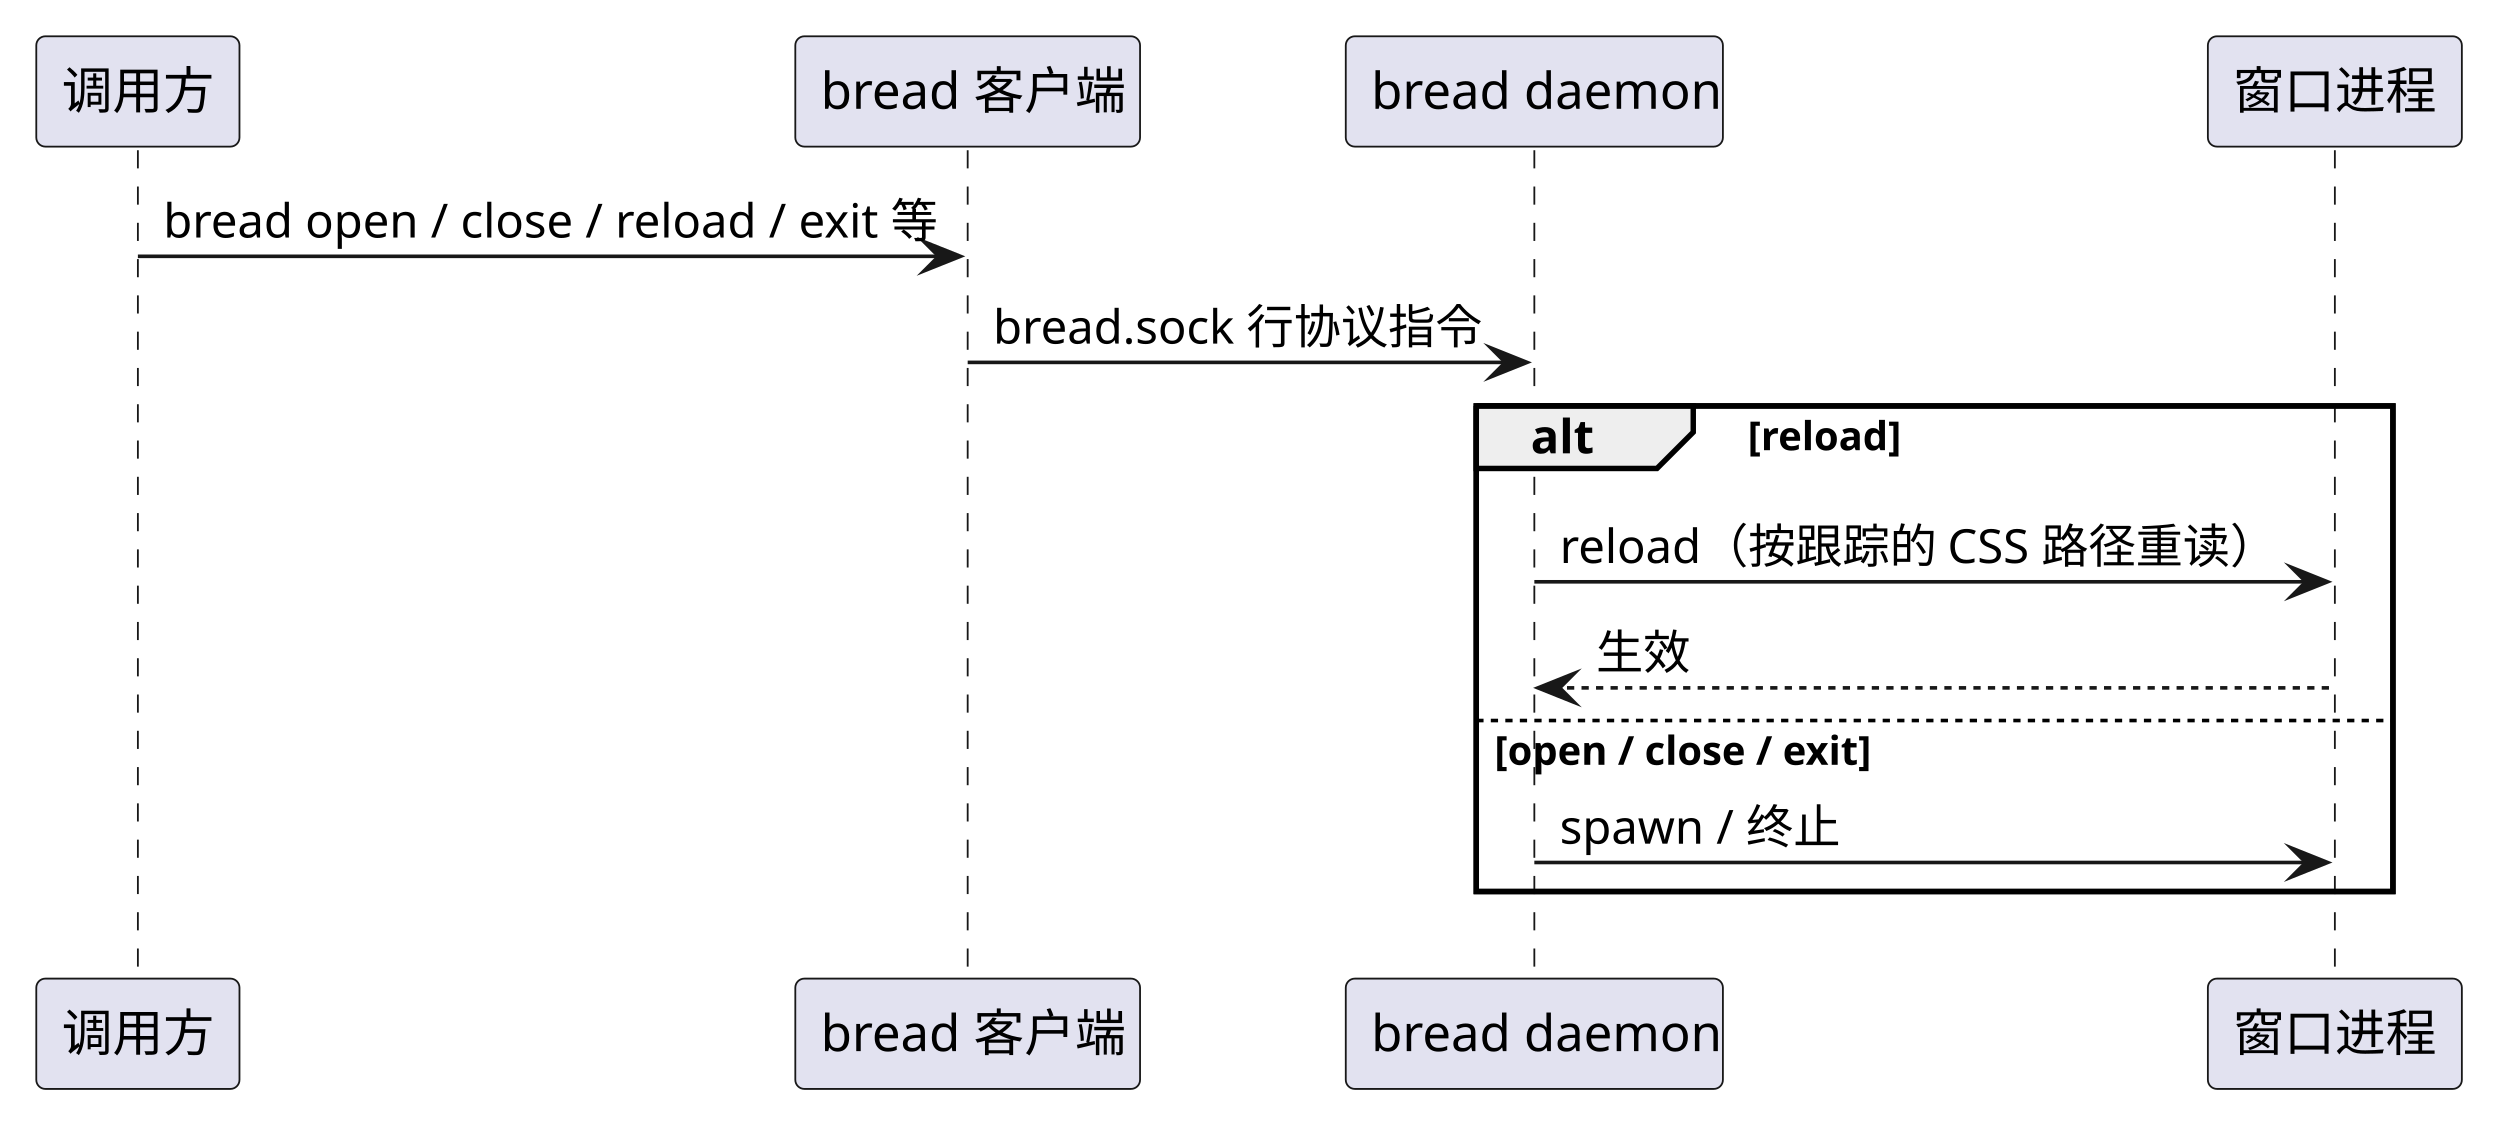
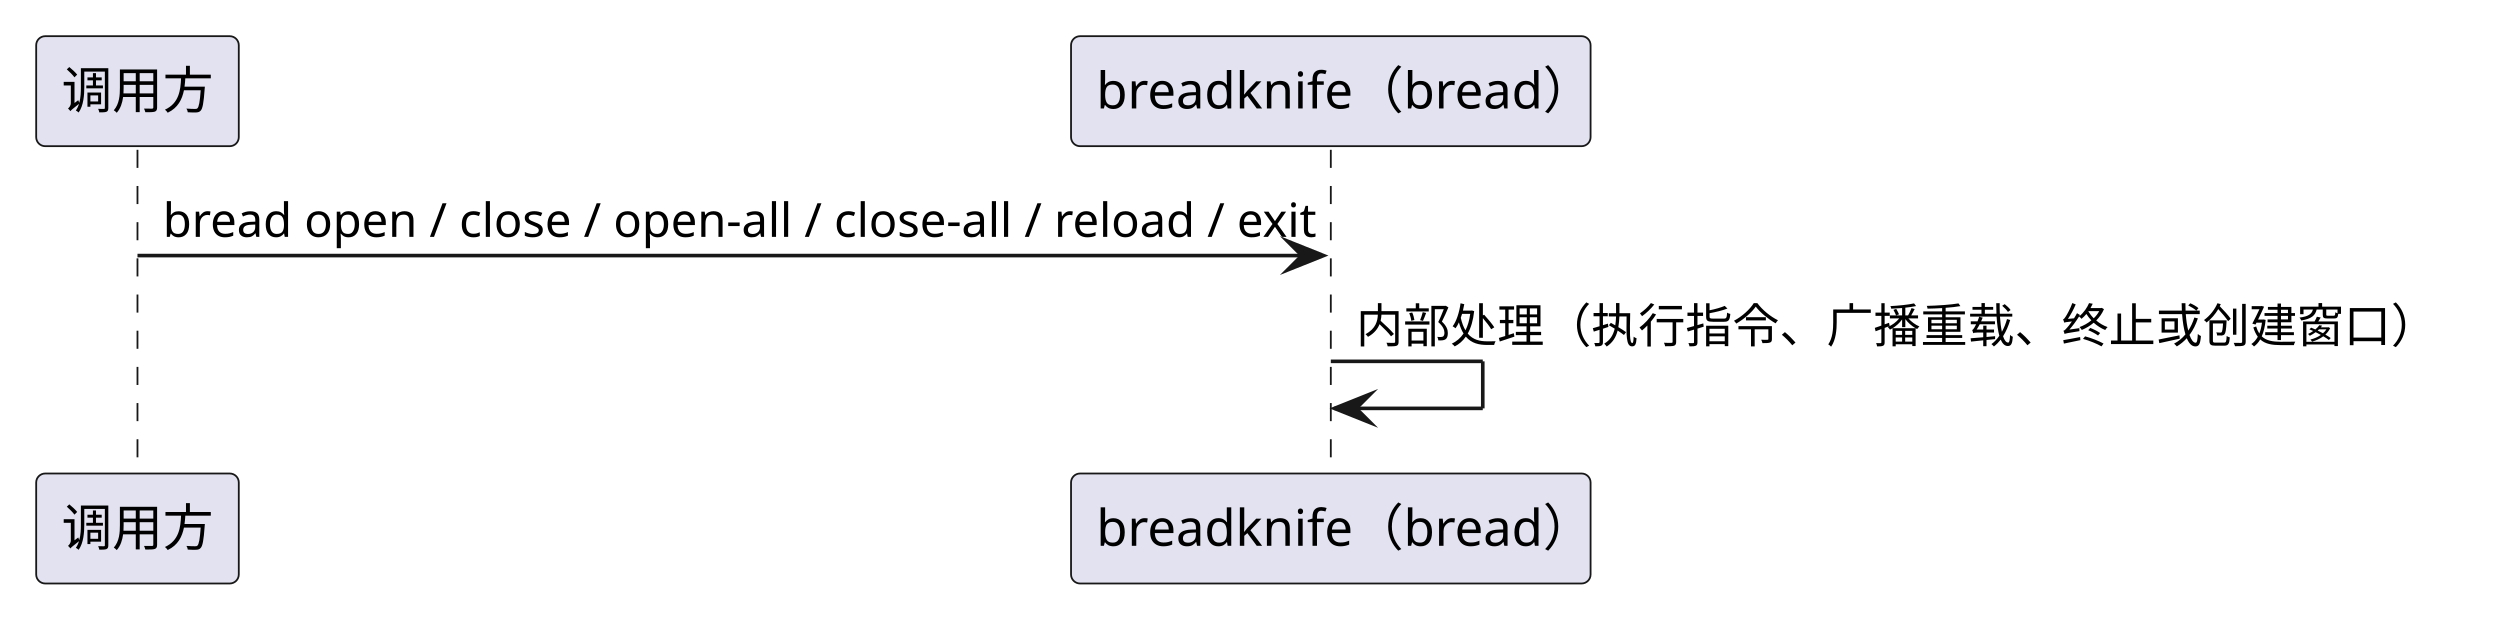
- <svg xmlns="http://www.w3.org/2000/svg" version="1.1" data-diagram-type="SEQUENCE" style="width:689px;height:312px;background:#FFFFFF;" width="689px" height="312px" viewBox="0 0 689 312" zoomAndPan="magnify" preserveAspectRatio="none" contentStyleType="text/css">
+ <svg xmlns="http://www.w3.org/2000/svg" version="1.1" data-diagram-type="SEQUENCE" style="width:691px;height:173px;background:#FFFFFF;" width="691px" height="173px" viewBox="0 0 691 173" zoomAndPan="magnify" preserveAspectRatio="none" contentStyleType="text/css">
  <defs />
  <g font-family="sans-serif" lengthAdjust="spacing">
-     <rect x="406.864" y="111.875" width="252.625" height="133.828" fill="none" style="stroke:#000;stroke-width:1.5;" />
    <g>
-       <rect x="34.5" y="41.406" width="8" height="228.297" fill="#000" fill-opacity="0" />
-       <line x1="38" y1="41.406" x2="38" y2="269.703" style="stroke:#181818;stroke-width:0.5;stroke-dasharray:5,5;" />
+       <rect x="34.5" y="41.406" width="8" height="89.469" fill="#000" fill-opacity="0" />
+       <line x1="38" y1="41.406" x2="38" y2="130.875" style="stroke:#181818;stroke-width:0.5;stroke-dasharray:5,5;" />
    </g>
    <g>
-       <rect x="263.193" y="41.406" width="8" height="228.297" fill="#000" fill-opacity="0" />
-       <line x1="266.693" y1="41.406" x2="266.693" y2="269.703" style="stroke:#181818;stroke-width:0.5;stroke-dasharray:5,5;" />
-     </g>
-     <g>
-       <rect x="419.364" y="41.406" width="8" height="228.297" fill="#000" fill-opacity="0" />
-       <line x1="422.864" y1="41.406" x2="422.864" y2="269.703" style="stroke:#181818;stroke-width:0.5;stroke-dasharray:5,5;" />
-     </g>
-     <g>
-       <rect x="639.989" y="41.406" width="8" height="228.297" fill="#000" fill-opacity="0" />
-       <line x1="643.489" y1="41.406" x2="643.489" y2="269.703" style="stroke:#181818;stroke-width:0.5;stroke-dasharray:5,5;" />
+       <rect x="364.336" y="41.406" width="8" height="89.469" fill="#000" fill-opacity="0" />
+       <line x1="367.836" y1="41.406" x2="367.836" y2="130.875" style="stroke:#181818;stroke-width:0.5;stroke-dasharray:5,5;" />
    </g>
    <rect x="10" y="10" width="56" height="30.406" fill="#E2E2F0" style="stroke:#181818;stroke-width:0.5;" rx="2.5" ry="2.5" />
    <text x="17" y="29.988" fill="#000" font-size="14" textLength="42">调用方</text>
-     <rect x="219.187" y="10" width="95.013" height="30.406" fill="#E2E2F0" style="stroke:#181818;stroke-width:0.5;" rx="2.5" ry="2.5" />
-     <text x="226.187" y="29.988" fill="#000" font-size="14" textLength="81.013">bread 客户端</text>
-     <rect x="370.894" y="10" width="103.94" height="30.406" fill="#E2E2F0" style="stroke:#181818;stroke-width:0.5;" rx="2.5" ry="2.5" />
-     <text x="377.894" y="29.988" fill="#000" font-size="14" textLength="89.94">bread daemon</text>
-     <rect x="608.489" y="10" width="70" height="30.406" fill="#E2E2F0" style="stroke:#181818;stroke-width:0.5;" rx="2.5" ry="2.5" />
-     <text x="615.489" y="29.988" fill="#000" font-size="14" textLength="56">窗口进程</text>
-     <rect x="10" y="269.703" width="56" height="30.406" fill="#E2E2F0" style="stroke:#181818;stroke-width:0.5;" rx="2.5" ry="2.5" />
-     <text x="17" y="289.691" fill="#000" font-size="14" textLength="42">调用方</text>
-     <rect x="219.187" y="269.703" width="95.013" height="30.406" fill="#E2E2F0" style="stroke:#181818;stroke-width:0.5;" rx="2.5" ry="2.5" />
-     <text x="226.187" y="289.691" fill="#000" font-size="14" textLength="81.013">bread 客户端</text>
-     <rect x="370.894" y="269.703" width="103.94" height="30.406" fill="#E2E2F0" style="stroke:#181818;stroke-width:0.5;" rx="2.5" ry="2.5" />
-     <text x="377.894" y="289.691" fill="#000" font-size="14" textLength="89.94">bread daemon</text>
-     <rect x="608.489" y="269.703" width="70" height="30.406" fill="#E2E2F0" style="stroke:#181818;stroke-width:0.5;" rx="2.5" ry="2.5" />
-     <text x="615.489" y="289.691" fill="#000" font-size="14" textLength="56">窗口进程</text>
-     <polygon points="254.693,66.641,264.693,70.641,254.693,74.641,258.693,70.641" fill="#181818" style="stroke:#181818;stroke-width:1;stroke-linejoin:miter;stroke-miterlimit:10;" />
-     <line x1="38" y1="70.641" x2="260.693" y2="70.641" style="stroke:#181818;stroke-width:1;" />
-     <text x="45" y="65.467" fill="#000" font-size="13" textLength="204.693">bread open / close / reload / exit 等</text>
-     <polygon points="410.864,95.875,420.864,99.875,410.864,103.875,414.864,99.875" fill="#181818" style="stroke:#181818;stroke-width:1;stroke-linejoin:miter;stroke-miterlimit:10;" />
-     <line x1="266.693" y1="99.875" x2="416.864" y2="99.875" style="stroke:#181818;stroke-width:1;" />
-     <text x="273.693" y="94.701" fill="#000" font-size="13" textLength="132.171">bread.sock 行协议指令</text>
-     <path d="M406.864,111.875 L466.66,111.875 L466.66,119.109 L456.66,129.109 L406.864,129.109 L406.864,111.875" style="stroke:#000;stroke-width:1.5;" fill="#EEE" />
-     <rect x="406.864" y="111.875" width="252.625" height="133.828" fill="none" style="stroke:#000;stroke-width:1.5;" />
-     <text x="421.864" y="124.936" fill="#000" font-size="13" textLength="14.796" font-weight="700">alt</text>
-     <text x="481.66" y="124.08" fill="#000" font-size="11" textLength="37.259" font-weight="700">[reload]</text>
-     <polygon points="631.489,156.344,641.489,160.344,631.489,164.344,635.489,160.344" fill="#181818" style="stroke:#181818;stroke-width:1;stroke-linejoin:miter;stroke-miterlimit:10;" />
-     <line x1="422.864" y1="160.344" x2="637.489" y2="160.344" style="stroke:#181818;stroke-width:1;" />
-     <text x="429.864" y="155.17" fill="#000" font-size="13" textLength="196.625">reload（按跟踪的 CSS 路径重读）</text>
-     <polygon points="433.864,185.578,423.864,189.578,433.864,193.578,429.864,189.578" fill="#181818" style="stroke:#181818;stroke-width:1;stroke-linejoin:miter;stroke-miterlimit:10;" />
-     <line x1="427.864" y1="189.578" x2="642.489" y2="189.578" style="stroke:#181818;stroke-width:1;stroke-dasharray:2,2;" />
-     <text x="439.864" y="184.404" fill="#000" font-size="13" textLength="26">生效</text>
-     <line x1="406.864" y1="198.578" x2="659.489" y2="198.578" style="stroke:#000;stroke-width:1;stroke-dasharray:2,2;" />
-     <text x="411.864" y="210.783" fill="#000" font-size="11" textLength="94.306" font-weight="700">[open / close / exit]</text>
-     <polygon points="631.489,233.703,641.489,237.703,631.489,241.703,635.489,237.703" fill="#181818" style="stroke:#181818;stroke-width:1;stroke-linejoin:miter;stroke-miterlimit:10;" />
-     <line x1="422.864" y1="237.703" x2="637.489" y2="237.703" style="stroke:#181818;stroke-width:1;" />
-     <text x="429.864" y="232.529" fill="#000" font-size="13" textLength="75.842">spawn / 终止</text>
+     <rect x="296.035" y="10" width="143.602" height="30.406" fill="#E2E2F0" style="stroke:#181818;stroke-width:0.5;" rx="2.5" ry="2.5" />
+     <text x="303.035" y="29.988" fill="#000" font-size="14" textLength="129.602">breadknife（bread）</text>
+     <rect x="10" y="130.875" width="56" height="30.406" fill="#E2E2F0" style="stroke:#181818;stroke-width:0.5;" rx="2.5" ry="2.5" />
+     <text x="17" y="150.863" fill="#000" font-size="14" textLength="42">调用方</text>
+     <rect x="296.035" y="130.875" width="143.602" height="30.406" fill="#E2E2F0" style="stroke:#181818;stroke-width:0.5;" rx="2.5" ry="2.5" />
+     <text x="303.035" y="150.863" fill="#000" font-size="14" textLength="129.602">breadknife（bread）</text>
+     <polygon points="355.836,66.641,365.836,70.641,355.836,74.641,359.836,70.641" fill="#181818" style="stroke:#181818;stroke-width:1;stroke-linejoin:miter;stroke-miterlimit:10;" />
+     <line x1="38" y1="70.641" x2="361.836" y2="70.641" style="stroke:#181818;stroke-width:1;" />
+     <text x="45" y="65.467" fill="#000" font-size="13" textLength="305.836">bread open / close / open-all / close-all / reload / exit</text>
+     <line x1="367.836" y1="99.875" x2="409.836" y2="99.875" style="stroke:#181818;stroke-width:1;" />
+     <line x1="409.836" y1="99.875" x2="409.836" y2="112.875" style="stroke:#181818;stroke-width:1;" />
+     <line x1="368.836" y1="112.875" x2="409.836" y2="112.875" style="stroke:#181818;stroke-width:1;" />
+     <polygon points="378.836,108.875,368.836,112.875,378.836,116.875,374.836,112.875" fill="#181818" style="stroke:#181818;stroke-width:1;stroke-linejoin:miter;stroke-miterlimit:10;" />
+     <text x="374.836" y="94.701" fill="#000" font-size="13" textLength="299">内部处理（执行指令、广播重载、终止或创建窗口）</text>
  </g>
</svg>
